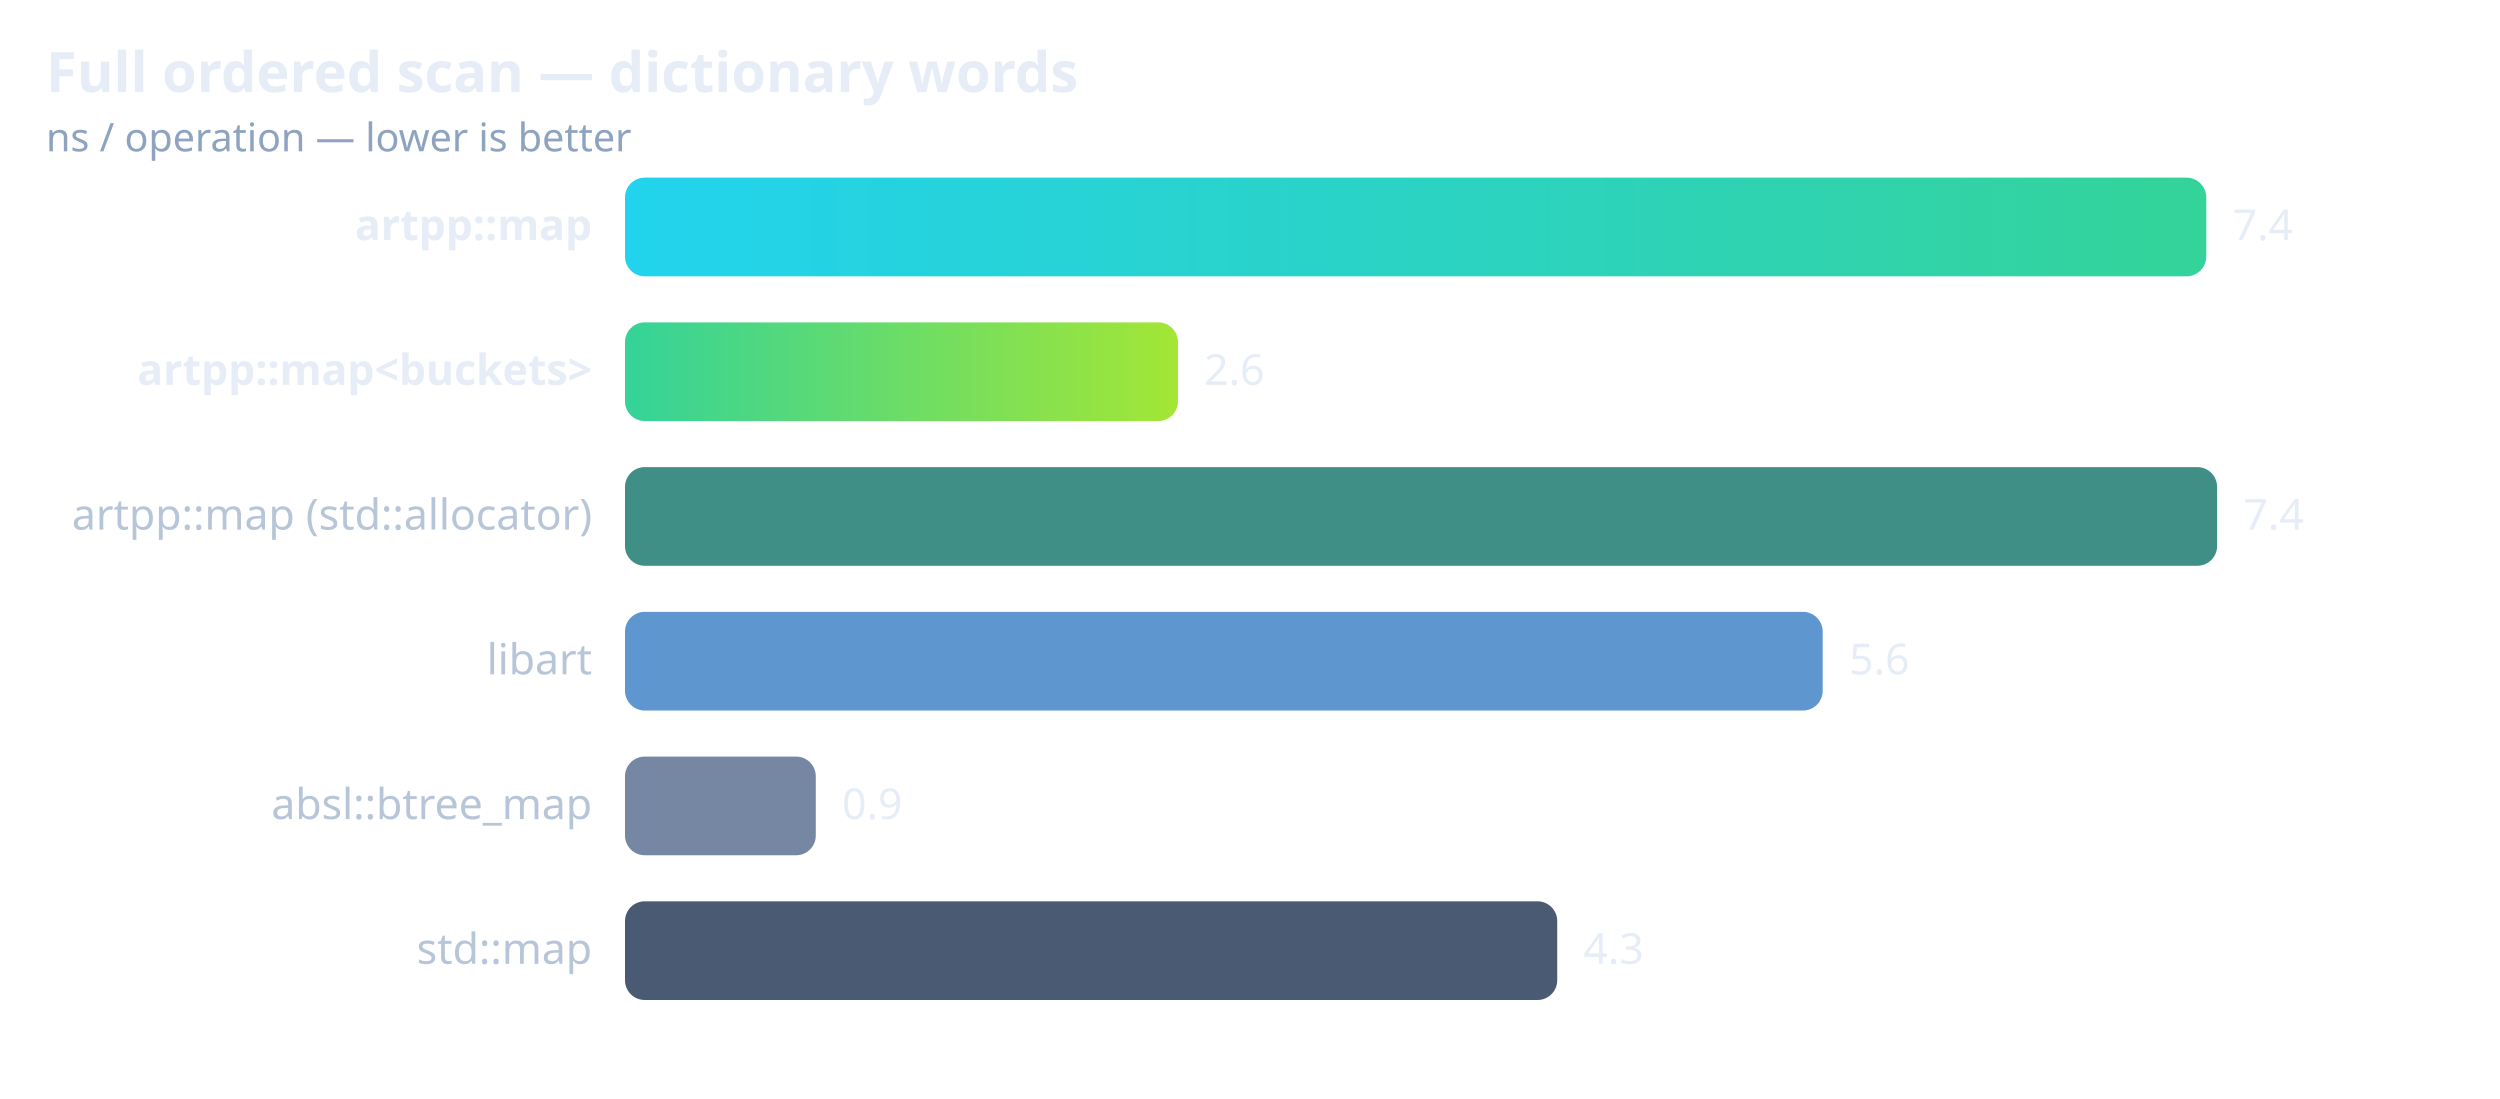
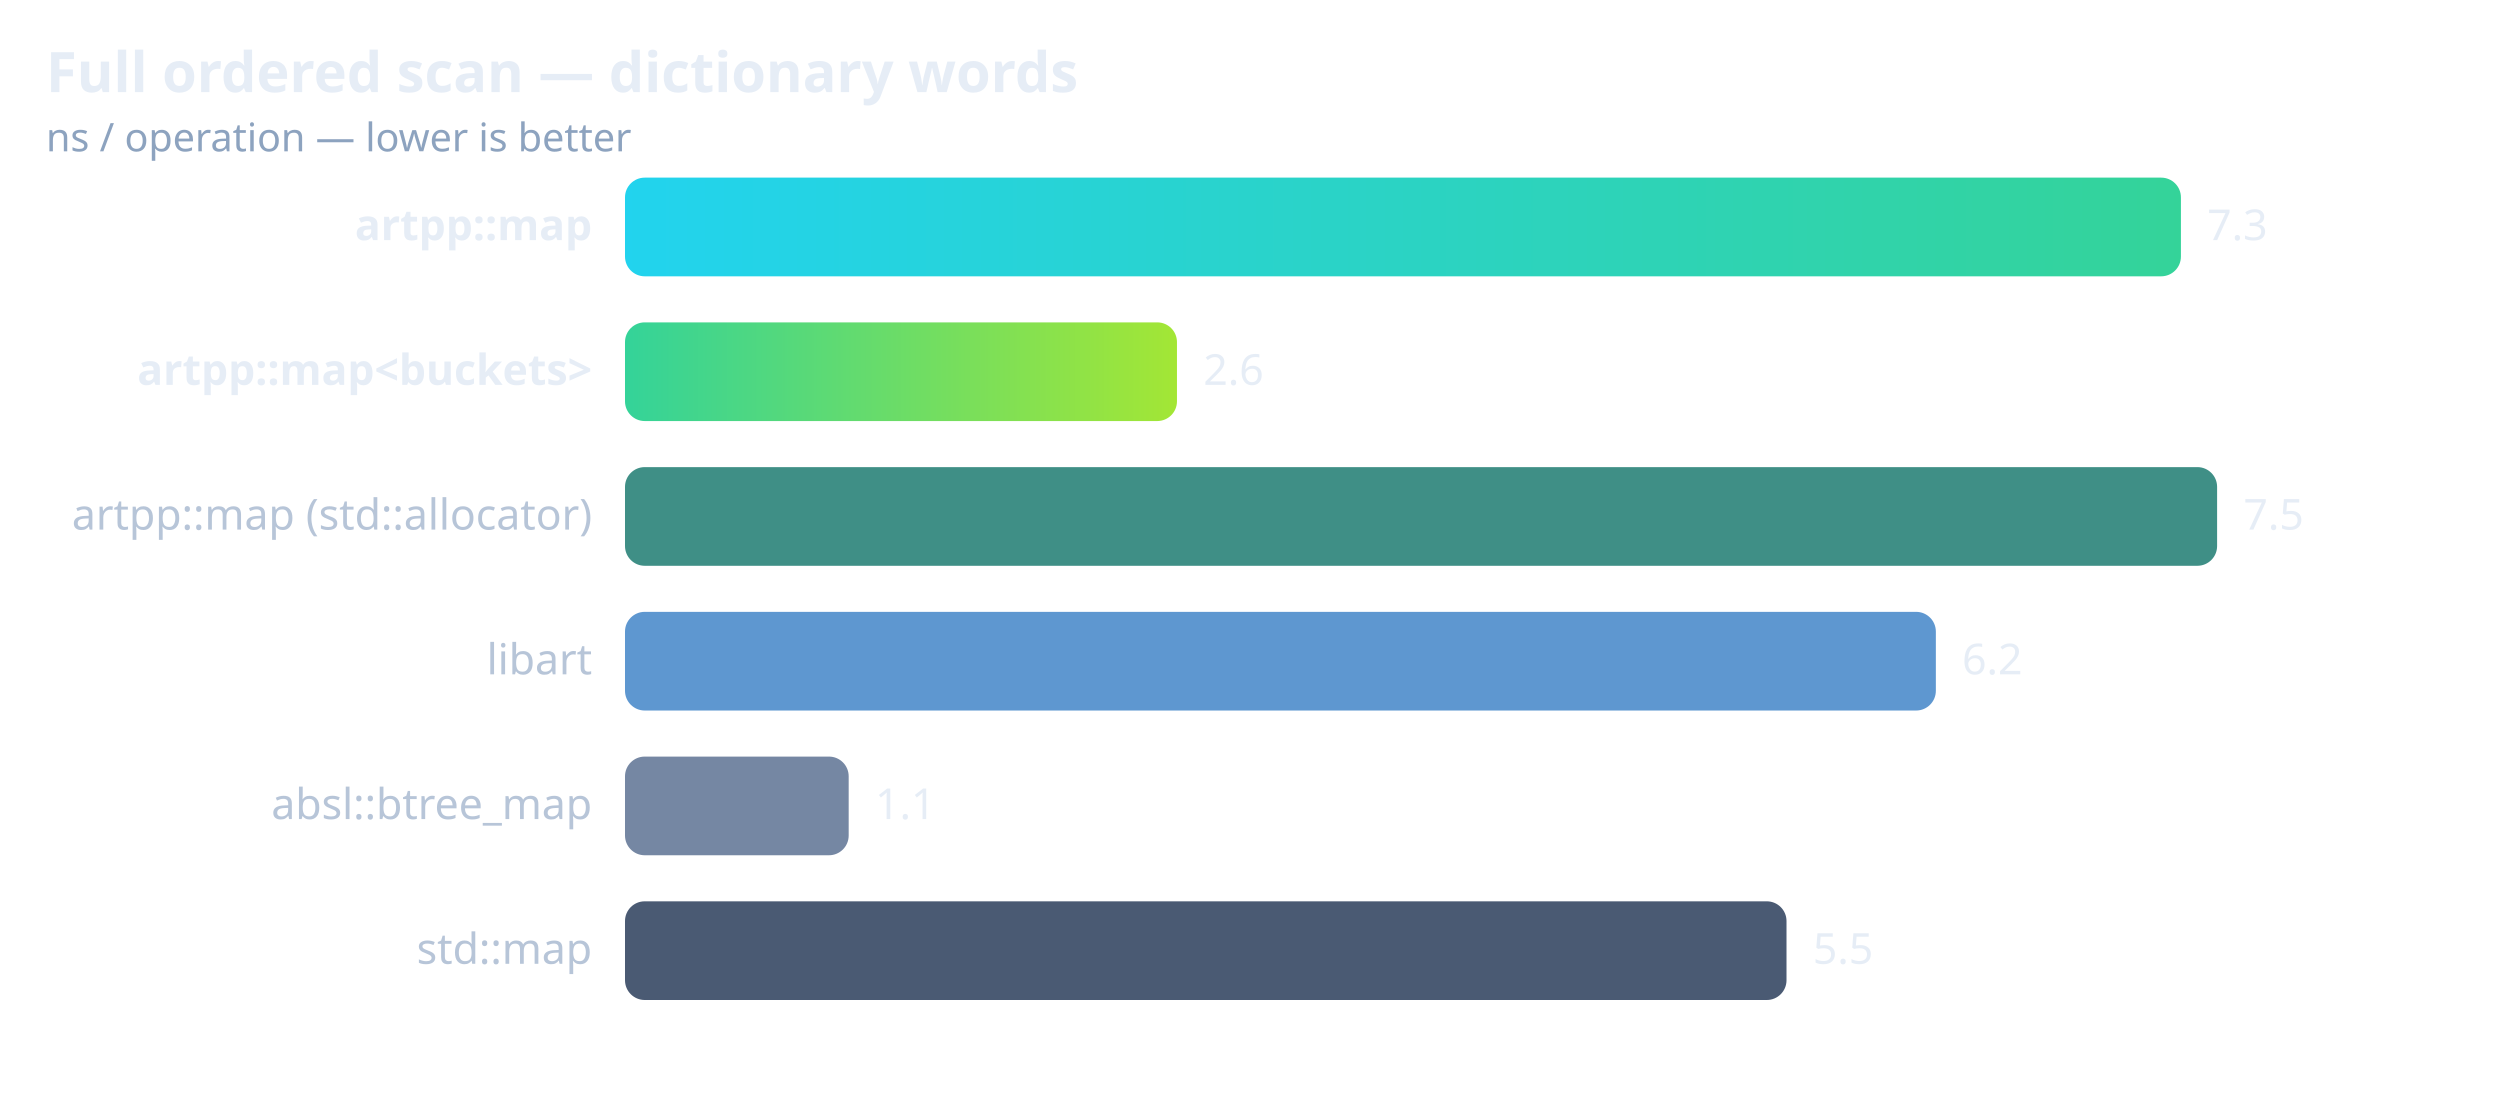
<svg xmlns="http://www.w3.org/2000/svg" viewBox="0 0 760 334" font-family="ui-sans-serif, system-ui, sans-serif" role="img" aria-label="Full ordered scan — dictionary words">
  <defs>
    <linearGradient id="hot" x1="0" y1="0" x2="1" y2="0">
      <stop offset="0" stop-color="#22d3ee" />
      <stop offset="1" stop-color="#34d399" />
    </linearGradient>
    <linearGradient id="hot2" x1="0" y1="0" x2="1" y2="0">
      <stop offset="0" stop-color="#34d399" />
      <stop offset="1" stop-color="#a3e635" />
    </linearGradient>
  </defs>
  <text x="14" y="28" font-size="17" font-weight="600" fill="#e6edf6">Full ordered scan — dictionary words</text>
  <text x="14" y="46" font-size="12" fill="#8da3bf">ns / operation — lower is better</text>
  <text x="180" y="73.0" font-size="13" font-weight="600" fill="#e6edf6" text-anchor="end">artpp::map</text>
-   <rect x="190" y="54" width="480.7" height="30" rx="6" fill="url(#hot)" />
-   <text x="678.743" y="73.0" font-size="13" fill="#e6edf6">7.4</text>
+   <rect x="190" y="54" width="473.0" height="30" rx="6" fill="url(#hot)" />
+   <text x="670.985" y="73.0" font-size="13" fill="#e6edf6">7.3</text>
  <text x="180" y="117.0" font-size="13" font-weight="600" fill="#e6edf6" text-anchor="end">artpp::map&lt;buckets&gt;</text>
-   <rect x="190" y="98" width="168.1" height="30" rx="6" fill="url(#hot2)" />
-   <text x="366.065" y="117.0" font-size="13" fill="#e6edf6">2.6</text>
+   <rect x="190" y="98" width="167.8" height="30" rx="6" fill="url(#hot2)" />
+   <text x="365.813" y="117.0" font-size="13" fill="#e6edf6">2.6</text>
  <text x="180" y="161.0" font-size="13" font-weight="400" fill="#b7c5d8" text-anchor="end">artpp::map (std::allocator)</text>
  <rect x="190" y="142" width="484.0" height="30" rx="6" fill="#3f8f86" />
-   <text x="682.0" y="161.0" font-size="13" fill="#e6edf6">7.4</text>
+   <text x="682.0" y="161.0" font-size="13" fill="#e6edf6">7.5</text>
  <text x="180" y="205.0" font-size="13" font-weight="400" fill="#b7c5d8" text-anchor="end">libart</text>
-   <rect x="190" y="186" width="364.1" height="30" rx="6" fill="#5e97d0" />
-   <text x="562.14" y="205.0" font-size="13" fill="#e6edf6">5.6</text>
+   <rect x="190" y="186" width="398.5" height="30" rx="6" fill="#5e97d0" />
+   <text x="596.474" y="205.0" font-size="13" fill="#e6edf6">6.2</text>
  <text x="180" y="249.0" font-size="13" font-weight="400" fill="#b7c5d8" text-anchor="end">absl::btree_map</text>
-   <rect x="190" y="230" width="58.0" height="30" rx="6" fill="#7587a3" />
-   <text x="255.976" y="249.0" font-size="13" fill="#e6edf6">0.9</text>
+   <rect x="190" y="230" width="68.0" height="30" rx="6" fill="#7587a3" />
+   <text x="266.032" y="249.0" font-size="13" fill="#e6edf6">1.1</text>
  <text x="180" y="293.0" font-size="13" font-weight="400" fill="#b7c5d8" text-anchor="end">std::map</text>
-   <rect x="190" y="274" width="283.4" height="30" rx="6" fill="#4a5a73" />
-   <text x="481.365" y="293.0" font-size="13" fill="#e6edf6">4.3</text>
+   <rect x="190" y="274" width="353.1" height="30" rx="6" fill="#4a5a73" />
+   <text x="551.119" y="293.0" font-size="13" fill="#e6edf6">5.5</text>
</svg>
